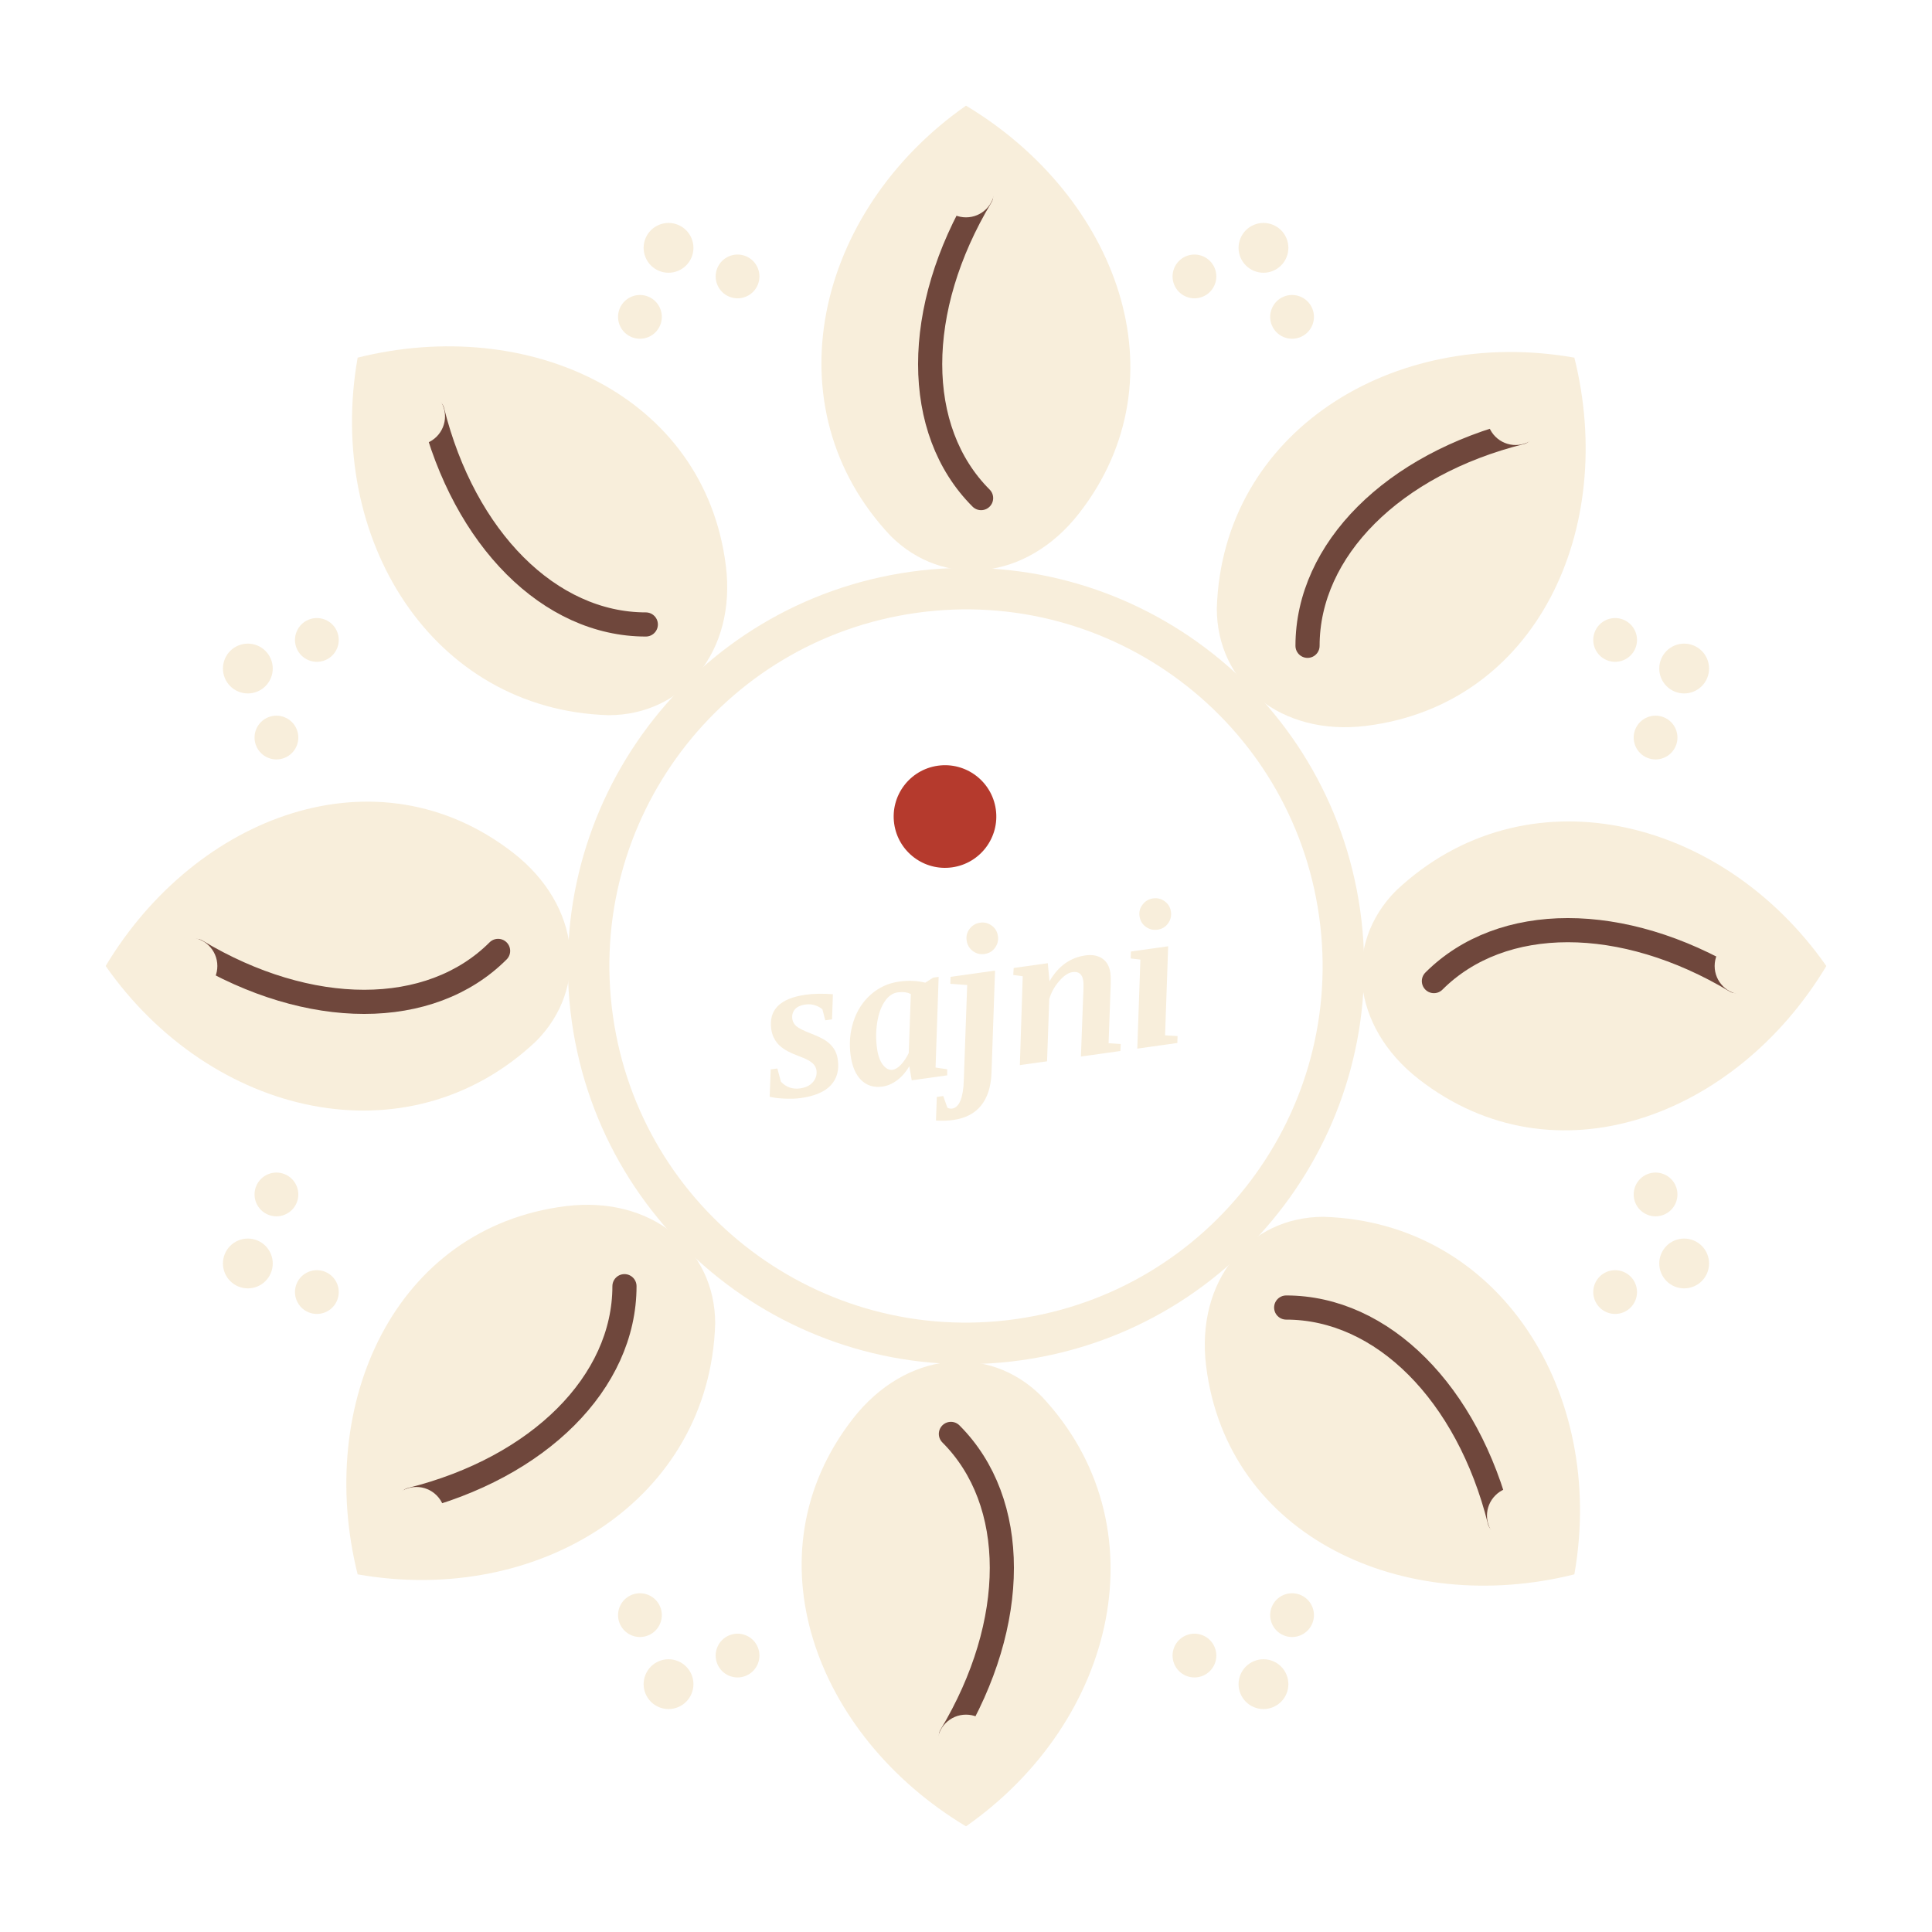
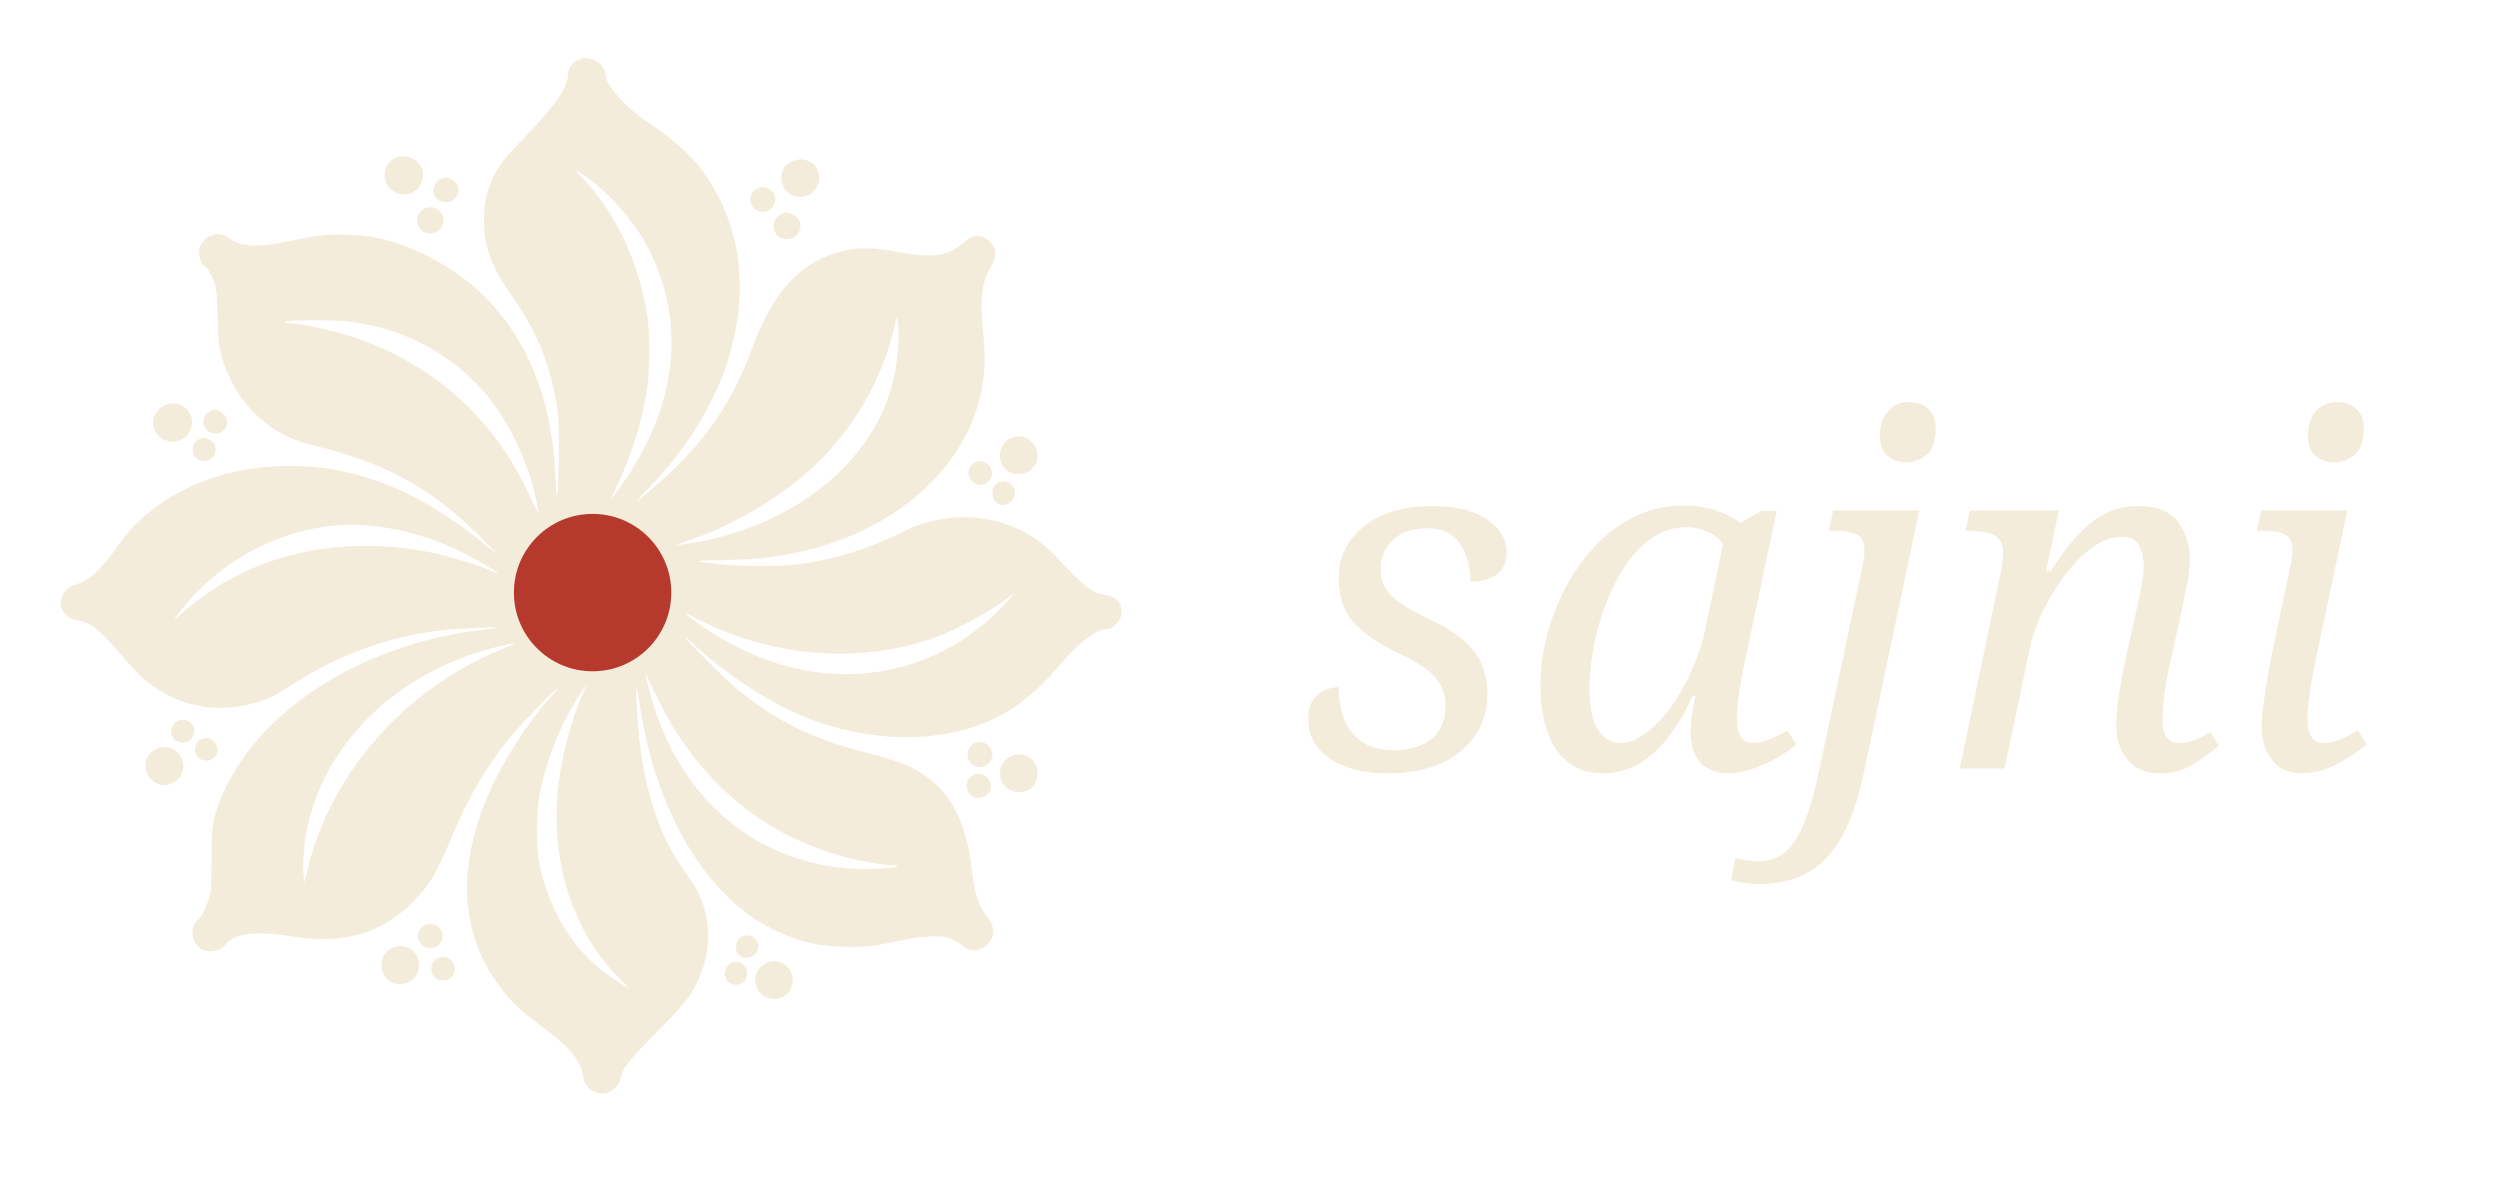
- <svg xmlns="http://www.w3.org/2000/svg" viewBox="0 0 256 256" width="256" height="256" role="img" aria-label="Sajni named mehendi logo light">
-   <defs>
-     <g id="paisley-light">
-       <path d="M0-32C-20-18-26 8-10 25C-3 32 8 31 15 22C29 4 20-20 0-32Z" fill="#F8EEDB" />
-       <path d="M2-20C-7-5-7 11 2 20" fill="none" stroke="#6F473C" stroke-width="3.2" stroke-linecap="round" />
-       <circle cx="0" cy="-21" r="3.8" fill="#F8EEDB" />
-       <circle cx="-13" cy="-1" r="3.4" fill="#F8EEDB" />
-       <circle cx="14" cy="6" r="3.4" fill="#F8EEDB" />
-     </g>
-     <g id="cluster-light">
-       <circle cx="0" cy="0" r="3.3" fill="#F8EEDB" />
-       <circle cx="-7" cy="7" r="2.9" fill="#F8EEDB" />
-       <circle cx="7" cy="7" r="2.9" fill="#F8EEDB" />
-     </g>
-   </defs>
-   <g transform="translate(128 128)">
-     <use href="#paisley-light" transform="rotate(0) translate(0 -82)" />
-     <use href="#paisley-light" transform="rotate(45) translate(0 -82)" />
-     <use href="#paisley-light" transform="rotate(90) translate(0 -82)" />
-     <use href="#paisley-light" transform="rotate(135) translate(0 -82)" />
-     <use href="#paisley-light" transform="rotate(180) translate(0 -82)" />
-     <use href="#paisley-light" transform="rotate(225) translate(0 -82)" />
-     <use href="#paisley-light" transform="rotate(270) translate(0 -82)" />
-     <use href="#paisley-light" transform="rotate(315) translate(0 -82)" />
-     <use href="#cluster-light" transform="rotate(22.5) translate(0 -103)" />
-     <use href="#cluster-light" transform="rotate(67.5) translate(0 -103)" />
-     <use href="#cluster-light" transform="rotate(112.5) translate(0 -103)" />
-     <use href="#cluster-light" transform="rotate(157.5) translate(0 -103)" />
-     <use href="#cluster-light" transform="rotate(202.5) translate(0 -103)" />
-     <use href="#cluster-light" transform="rotate(247.5) translate(0 -103)" />
-     <use href="#cluster-light" transform="rotate(292.5) translate(0 -103)" />
-     <use href="#cluster-light" transform="rotate(337.5) translate(0 -103)" />
-   </g>
-   <g transform="rotate(-8 128 128)">
-     <circle cx="128" cy="128" r="50" fill="none" stroke="#F8EEDB" stroke-width="5.5" />
-     <circle cx="128" cy="108" r="6.8" fill="#B53A2D" />
-     <text x="128" y="142" text-anchor="middle" fill="#F8EEDB" font-family="Georgia, 'Times New Roman', serif" font-size="28" font-style="italic" font-weight="700">sajni</text>
-   </g>
+ <svg xmlns="http://www.w3.org/2000/svg" viewBox="0 0 540 256" role="img" aria-label="Sajni">
+   <path fill="#F4ECDB" fill-rule="evenodd" d="M124.859 12.934C123.415 13.686 122.647 14.847 122.647 16.275 122.647 18.923 119.903 22.843 113.167 29.816 108.984 34.147 107.981 35.395 106.801 37.743 105.383 40.563 104.702 43.181 104.556 46.371 104.28 52.396 105.949 57.413 110.229 63.418 115.084 70.231 117.851 76.269 119.505 83.665 120.629 88.685 120.847 91.514 120.698 99.142 120.534 107.531 120.243 109.427 120.019 103.564 119.124 80.131 109.28 63.386 91.345 54.787 85.465 51.967 80.124 50.699 74.007 50.669 70.037 50.65 68.86 50.797 62.022 52.172 55.216 53.54 51.859 53.312 49.225 51.303 46.723 49.395 42.934 51.466 42.984 54.715 43 55.812 43.76 57.484 44.242 57.484 44.625 57.484 45.846 59.639 46.352 61.207 46.769 62.499 46.865 63.57 47.009 68.538 47.151 73.437 47.259 74.669 47.695 76.335 49.599 83.608 53.984 89.599 60.013 93.166 62.743 94.782 64.159 95.297 70.111 96.84 84.621 100.602 94.099 106.122 104.844 117.07L107.869 120.152 105.193 117.949C88.484 104.196 72.649 98.888 55.04 101.136 42.817 102.697 31.815 108.849 25.725 117.528 21.731 123.22 19.436 125.342 16.253 126.288 14.04 126.945 12.673 129.14 13.259 131.095 13.751 132.739 14.792 133.594 16.753 133.965 19.638 134.51 21.373 135.859 25.739 140.947 27.202 142.653 29.124 144.766 30.009 145.642 36.864 152.43 46.767 154.639 56.195 151.482 58.635 150.665 59.549 150.182 63.62 147.558 73.853 140.962 85.666 136.899 97.396 135.943 100.818 135.664 107.879 135.399 107.723 135.555 107.666 135.611 106.158 135.826 104.37 136.031 77.78 139.088 55.078 153.814 47.546 172.89 45.906 177.045 45.748 178.121 45.719 185.367 45.703 189.434 45.592 192.293 45.423 192.974 44.802 195.486 43.634 197.978 42.724 198.733 40.731 200.387 41.421 204.109 43.92 205.178 45.535 205.869 47.894 205.243 48.877 203.863 50.478 201.615 55.533 201.02 62.716 202.233 73.951 204.13 82.659 201.624 89.484 194.527 93.056 190.813 94.099 189.02 97.866 180.131 101.285 172.062 104.998 165.705 109.759 159.767 111.907 157.089 118.602 150.111 120.204 148.881L121.135 148.167 120.065 149.312C113.035 156.846 106.621 167.462 103.557 176.638 98.611 191.446 100.548 204.312 109.309 214.843 111.276 217.208 113.095 218.815 117.467 222.05 123.271 226.344 125.553 229.211 126.023 232.795 126.126 233.58 126.388 234.159 126.907 234.75 129.304 237.481 133.419 236.203 134.17 232.495 134.531 230.712 135.963 228.922 141.616 223.185 147.816 216.894 148.726 215.781 150.474 212.343 154.102 205.205 153.722 196.764 149.493 190.568 148.808 189.563 147.693 187.93 147.017 186.938 141.174 178.375 137.981 166.3 137.463 150.807 137.349 147.404 137.507 147.829 138.337 153.156 141.87 175.829 152.848 193.969 167.19 200.834 172.537 203.393 176.235 204.314 181.915 204.499 186.569 204.651 188.71 204.43 193.997 203.253 196.55 202.685 198.537 202.391 200.386 202.307 204.442 202.124 205.376 202.398 208.5 204.686 210.605 206.228 213.983 204.588 214.455 201.795 214.678 200.475 214.253 199.261 213.063 197.818 211.342 195.731 210.417 192.691 209.804 187.113 208.851 178.429 205.789 172.039 200.753 168.228 197.289 165.606 194.323 164.386 186.722 162.456 175.448 159.594 167.443 155.62 159.034 148.712 156.835 146.905 148.015 138.073 148.015 137.678 148.015 137.548 148.564 137.976 149.236 138.63 154.053 143.317 161.81 148.876 168.352 152.33 181.565 159.306 197.193 161.14 209.714 157.185 217.315 154.784 222.942 150.767 229.24 143.244 232.832 138.953 236.806 135.925 238.865 135.909 240.455 135.897 242.269 133.946 242.269 132.248 242.269 130.089 241.089 128.86 238.63 128.46 235.733 127.989 234.542 127.05 227.823 119.941 219.641 111.283 206.252 109.224 194.954 114.887 187.736 118.506 180.378 120.811 172.684 121.866 168.768 122.402 160.147 122.402 155.345 121.865 149.032 121.159 149.092 121.114 156.509 120.962 163.887 120.811 166.462 120.538 172.388 119.28 195.562 114.36 211.914 98.002 212.641 79.011 212.738 76.463 212.665 74.531 212.367 71.857 211.606 65.003 212.058 60.871 213.898 57.861 215.395 55.413 215.318 53.555 213.655 52.053 211.875 50.444 210.123 50.602 207.954 52.568 205.037 55.212 201.464 55.774 195.054 54.596 188.054 53.31 185.114 53.306 180.731 54.576 172.469 56.97 166.825 63.402 162.301 75.577 157.662 88.062 151.436 96.679 140.218 106.141 136.861 108.972 136.711 109.029 139.08 106.575 145.833 99.58 150.347 93.33 153.946 85.993 161.088 71.431 161.712 55.685 155.634 43.404 152.057 36.175 148.099 31.875 140.102 26.531 135.211 23.262 130.793 18.364 130.793 16.211 130.793 13.667 127.228 11.699 124.859 12.934M85.527 34.062C81.912 35.742 82.406 40.831 86.286 41.876 89.52 42.747 92.417 39.247 91.017 36.162 90.12 34.188 87.452 33.168 85.527 34.062M170.668 35.029C167.318 37.037 168.618 42.213 172.555 42.54 176.374 42.856 178.482 38.063 175.673 35.448 174.414 34.277 172.228 34.093 170.668 35.029M125.701 38.315C132.833 45.711 137.823 56.179 139.794 67.88 140.377 71.344 140.377 80.196 139.793 83.898 138.604 91.444 136.335 98.64 132.933 105.658 131.446 108.725 132.065 108.092 135.324 103.215 146.726 86.151 148.146 68.365 139.378 52.443 136.62 47.434 131.371 41.53 126.89 38.396 124.052 36.411 123.853 36.398 125.701 38.315M94.925 38.75C94.311 39.084 93.556 40.358 93.556 41.061 93.556 43.45 96.553 44.587 98.286 42.854 100.424 40.716 97.617 37.287 94.925 38.75M163.862 40.572C162.751 40.953 162.095 41.923 162.095 43.183 162.095 46.07 166.129 46.737 167.257 44.037 168.135 41.936 166.059 39.817 163.862 40.572M91.757 45.018C89.982 45.816 89.554 48.236 90.943 49.625 92.423 51.105 94.868 50.545 95.626 48.551 96.509 46.233 94.05 43.987 91.757 45.018M169.319 46.017C166.062 46.845 166.553 51.665 169.894 51.665 173.09 51.665 174.069 47.596 171.189 46.288 170.206 45.842 170.08 45.824 169.319 46.017M193.186 70.633C190.604 81.866 184.517 92.455 175.984 100.56 168.751 107.43 158.16 113.667 148.131 116.965 145.298 117.896 145.72 117.94 150.115 117.17 172.403 113.265 189.482 98.985 193.153 81.184 194.005 77.052 194.32 72.004 193.89 69.353L193.721 68.305 193.186 70.633M62.895 69.292C60.865 69.408 61.08 69.721 63.316 69.908 65.817 70.116 70.231 71.009 73.705 72.009 91.506 77.133 105.536 88.856 113.557 105.309 114.68 107.613 115.769 109.865 115.978 110.313L116.357 111.127 116.219 110.196C115.138 102.908 111.462 93.984 106.967 87.738 99.686 77.622 88.592 71.152 75.673 69.49 73 69.146 67.085 69.054 62.895 69.292M35.988 87.381C32.265 88.708 32.062 93.554 35.666 95.06 40.037 96.886 43.639 91.161 40.03 88.124 38.818 87.104 37.464 86.855 35.988 87.381M45.47 88.771C43.412 89.666 43.45 92.599 45.531 93.469 46.82 94.007 48.358 93.403 48.876 92.153 49.445 90.777 48.702 89.265 47.17 88.685 46.368 88.381 46.366 88.381 45.47 88.771M218.056 94.791C215.527 96.128 215.243 99.892 217.539 101.644 218.679 102.513 220.695 102.652 221.947 101.949 226.642 99.31 222.817 92.273 218.056 94.791M43.36 94.744C40.688 95.517 41.25 99.616 44.026 99.602 46.816 99.588 47.576 95.884 45.01 94.812 44.583 94.633 44.204 94.497 44.167 94.508 44.131 94.52 43.768 94.626 43.36 94.744M210.708 99.835C210.438 99.944 209.993 100.319 209.719 100.667 207.901 102.979 211.129 106.03 213.385 104.131 215.582 102.283 213.383 98.755 210.708 99.835M215.022 104.709C213.695 106.036 214.396 108.636 216.186 109.029 217.653 109.351 219.229 108.025 219.229 106.469 219.229 104.289 216.559 103.172 215.022 104.709M71.472 113.604C59.337 114.873 47.223 121.596 39.453 131.375 37.247 134.151 37.132 134.391 38.688 132.977 52.383 120.528 70.882 115.569 91.043 118.941 95.68 119.716 102.587 121.734 106.44 123.437 108.449 124.326 107.85 123.827 104.557 121.872 93.691 115.417 82.022 112.502 71.472 113.604M218.087 128.832C214.791 131.605 206.953 135.909 201.891 137.725 185.578 143.577 166.272 141.959 149.963 133.373 147.234 131.936 147.454 132.256 150.867 134.686 168.707 147.392 188.992 149.116 206.016 139.374 210.064 137.057 214.753 133.184 217.883 129.571 219.14 128.12 219.203 127.893 218.087 128.832M109.149 139.315C87.36 144.062 70.739 159.255 66.46 178.336 65.745 181.521 65.335 186.249 65.549 188.827L65.701 190.657 66.573 187.198C71.739 166.729 87.371 149.034 107.869 140.453 111.387 138.981 111.413 138.968 111.011 138.977 110.819 138.981 109.981 139.133 109.149 139.315M139.419 145.534C139.41 145.642 139.722 147.003 140.111 148.56 146.593 174.505 166.732 189.669 191.826 187.498 194.19 187.294 194.725 186.88 192.626 186.88 190.947 186.88 186.321 186.097 183.144 185.276 166.938 181.085 154.474 171.736 145.258 156.858 144.01 154.843 141.804 150.511 139.807 146.153 139.601 145.705 139.427 145.426 139.419 145.534M125.049 150.299C120.887 156.85 117.975 164.184 116.54 171.726 115.787 175.683 115.796 183.354 116.557 186.852 118.685 196.632 123.484 204.592 130.512 209.999 131.839 211.02 135.534 213.411 135.786 213.411 135.848 213.411 134.875 212.39 133.623 211.142 122.387 199.942 117.796 182.171 121.487 164.165 122.611 158.679 124.145 153.683 125.92 149.726 126.302 148.876 126.584 148.15 126.547 148.113 126.51 148.076 125.836 149.06 125.049 150.299M38.161 155.858C36.34 157.113 36.663 159.661 38.729 160.343 41.475 161.249 43.292 157.137 40.732 155.813 39.838 155.351 38.872 155.368 38.161 155.858M43.313 159.743C41.729 160.621 41.782 163.291 43.397 164.027 46.025 165.224 48.239 162.229 46.22 160.209 45.35 159.34 44.334 159.177 43.313 159.743M210.606 160.481C208.586 161.328 208.444 164.349 210.378 165.349 213.095 166.754 215.686 163.383 213.585 161.177 212.685 160.231 211.734 160.009 210.606 160.481M34.126 161.621C30.156 163.036 30.655 168.629 34.831 169.528 36.436 169.873 38.601 168.72 39.246 167.175 40.667 163.773 37.556 160.398 34.126 161.621M218.396 163.35C214.374 165.177 215.737 171.124 220.169 171.09 222.557 171.072 224.12 169.472 224.113 167.055 224.103 163.96 221.199 162.078 218.396 163.35M210.098 167.45C208.185 168.525 208.437 171.537 210.496 172.216 212.028 172.722 213.722 171.763 214.01 170.227 214.391 168.2 211.904 166.434 210.098 167.45M91.741 199.825C89.286 201.071 90.17 204.8 92.92 204.8 94.123 204.8 94.971 204.25 95.413 203.183 96.326 200.979 93.878 198.74 91.741 199.825M160.142 202.332C159.391 202.749 158.971 203.57 158.961 204.643 158.942 206.693 161.364 207.644 162.964 206.215 165.091 204.314 162.644 200.946 160.142 202.332M84.532 204.828C81.676 206.242 81.684 210.685 84.545 212.164 86.494 213.172 89.19 212.27 90.079 210.312 91.783 206.559 88.197 203.014 84.532 204.828M94.432 207.026C92.789 207.917 92.72 210.309 94.305 211.419 95.091 211.969 96.669 211.887 97.388 211.258 99.689 209.246 97.12 205.568 94.432 207.026M165.585 208.02C163.352 209.082 162.556 211.283 163.585 213.55 164.898 216.44 169.325 216.502 170.764 213.652 172.532 210.148 169.058 206.369 165.585 208.02M157.789 208.122C156.863 208.582 156.295 209.966 156.624 210.962 157.513 213.656 161.396 213.072 161.396 210.245 161.396 208.376 159.51 207.266 157.789 208.122" />
+   <circle cx="128" cy="128" r="17" fill="#B53A2D" />
+   <text x="280" y="166" fill="#F4ECDB" font-family="Georgia,serif" font-size="104" font-style="italic">sajni</text>
</svg>
